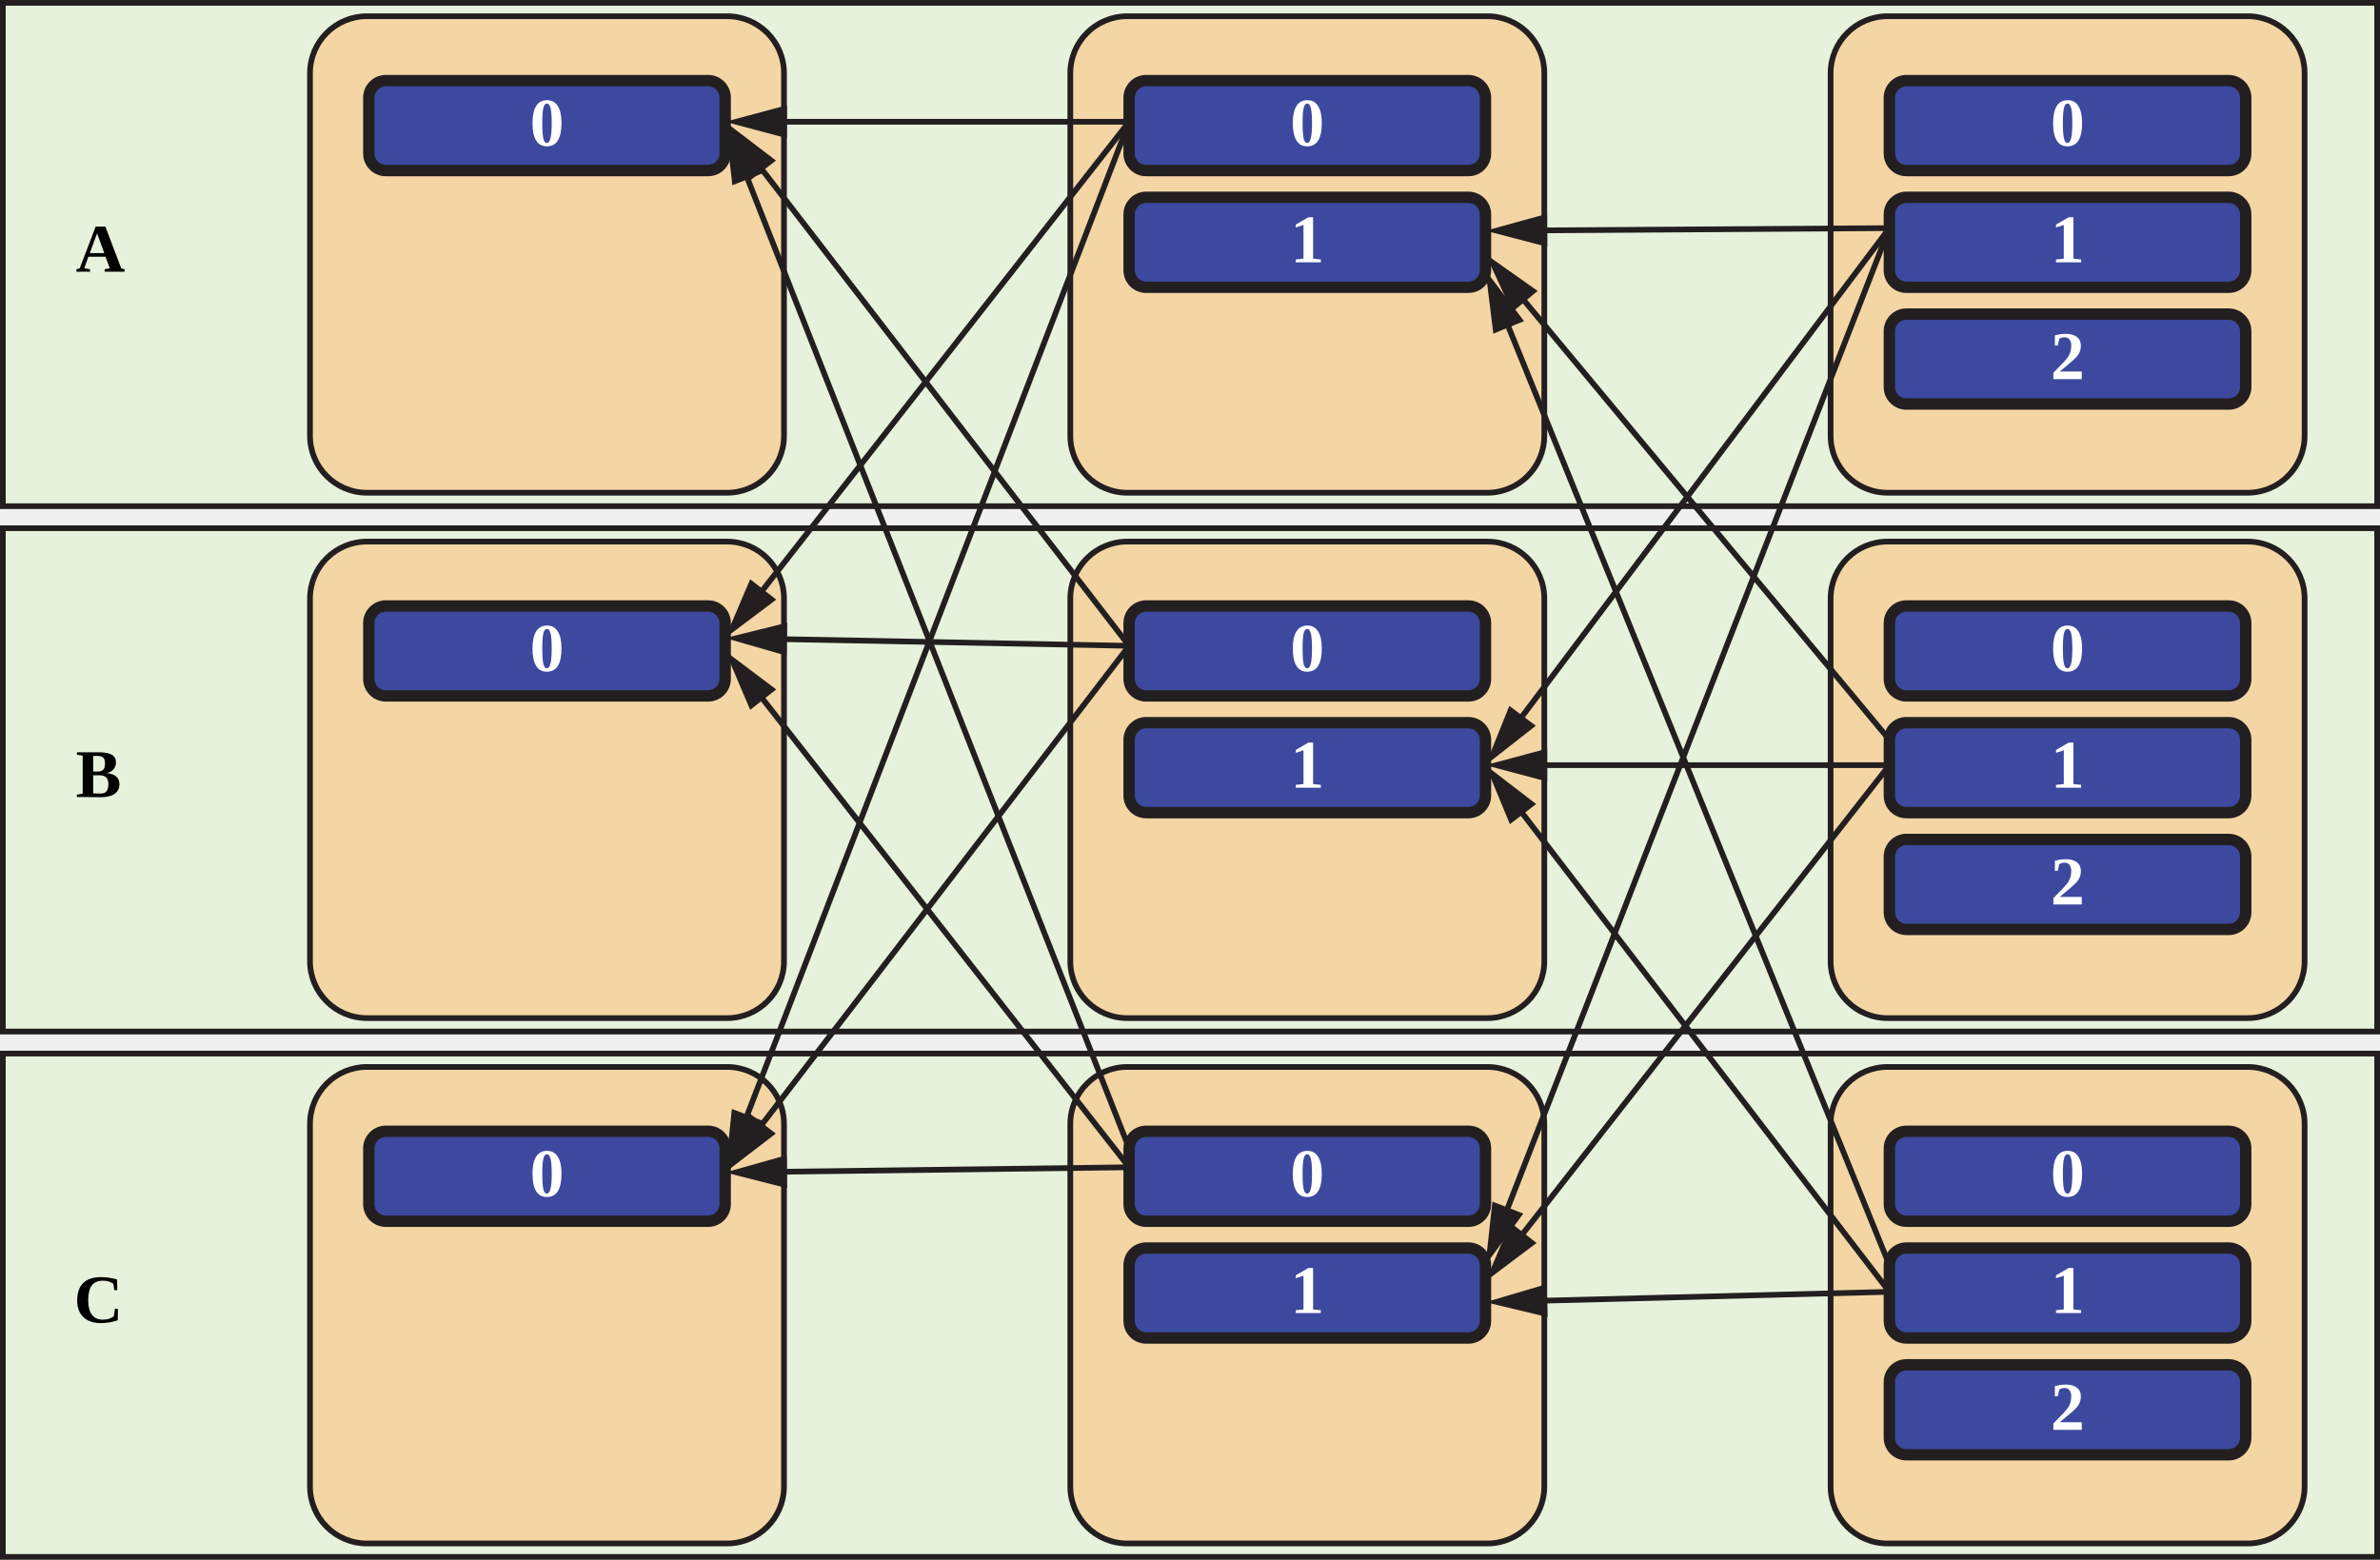
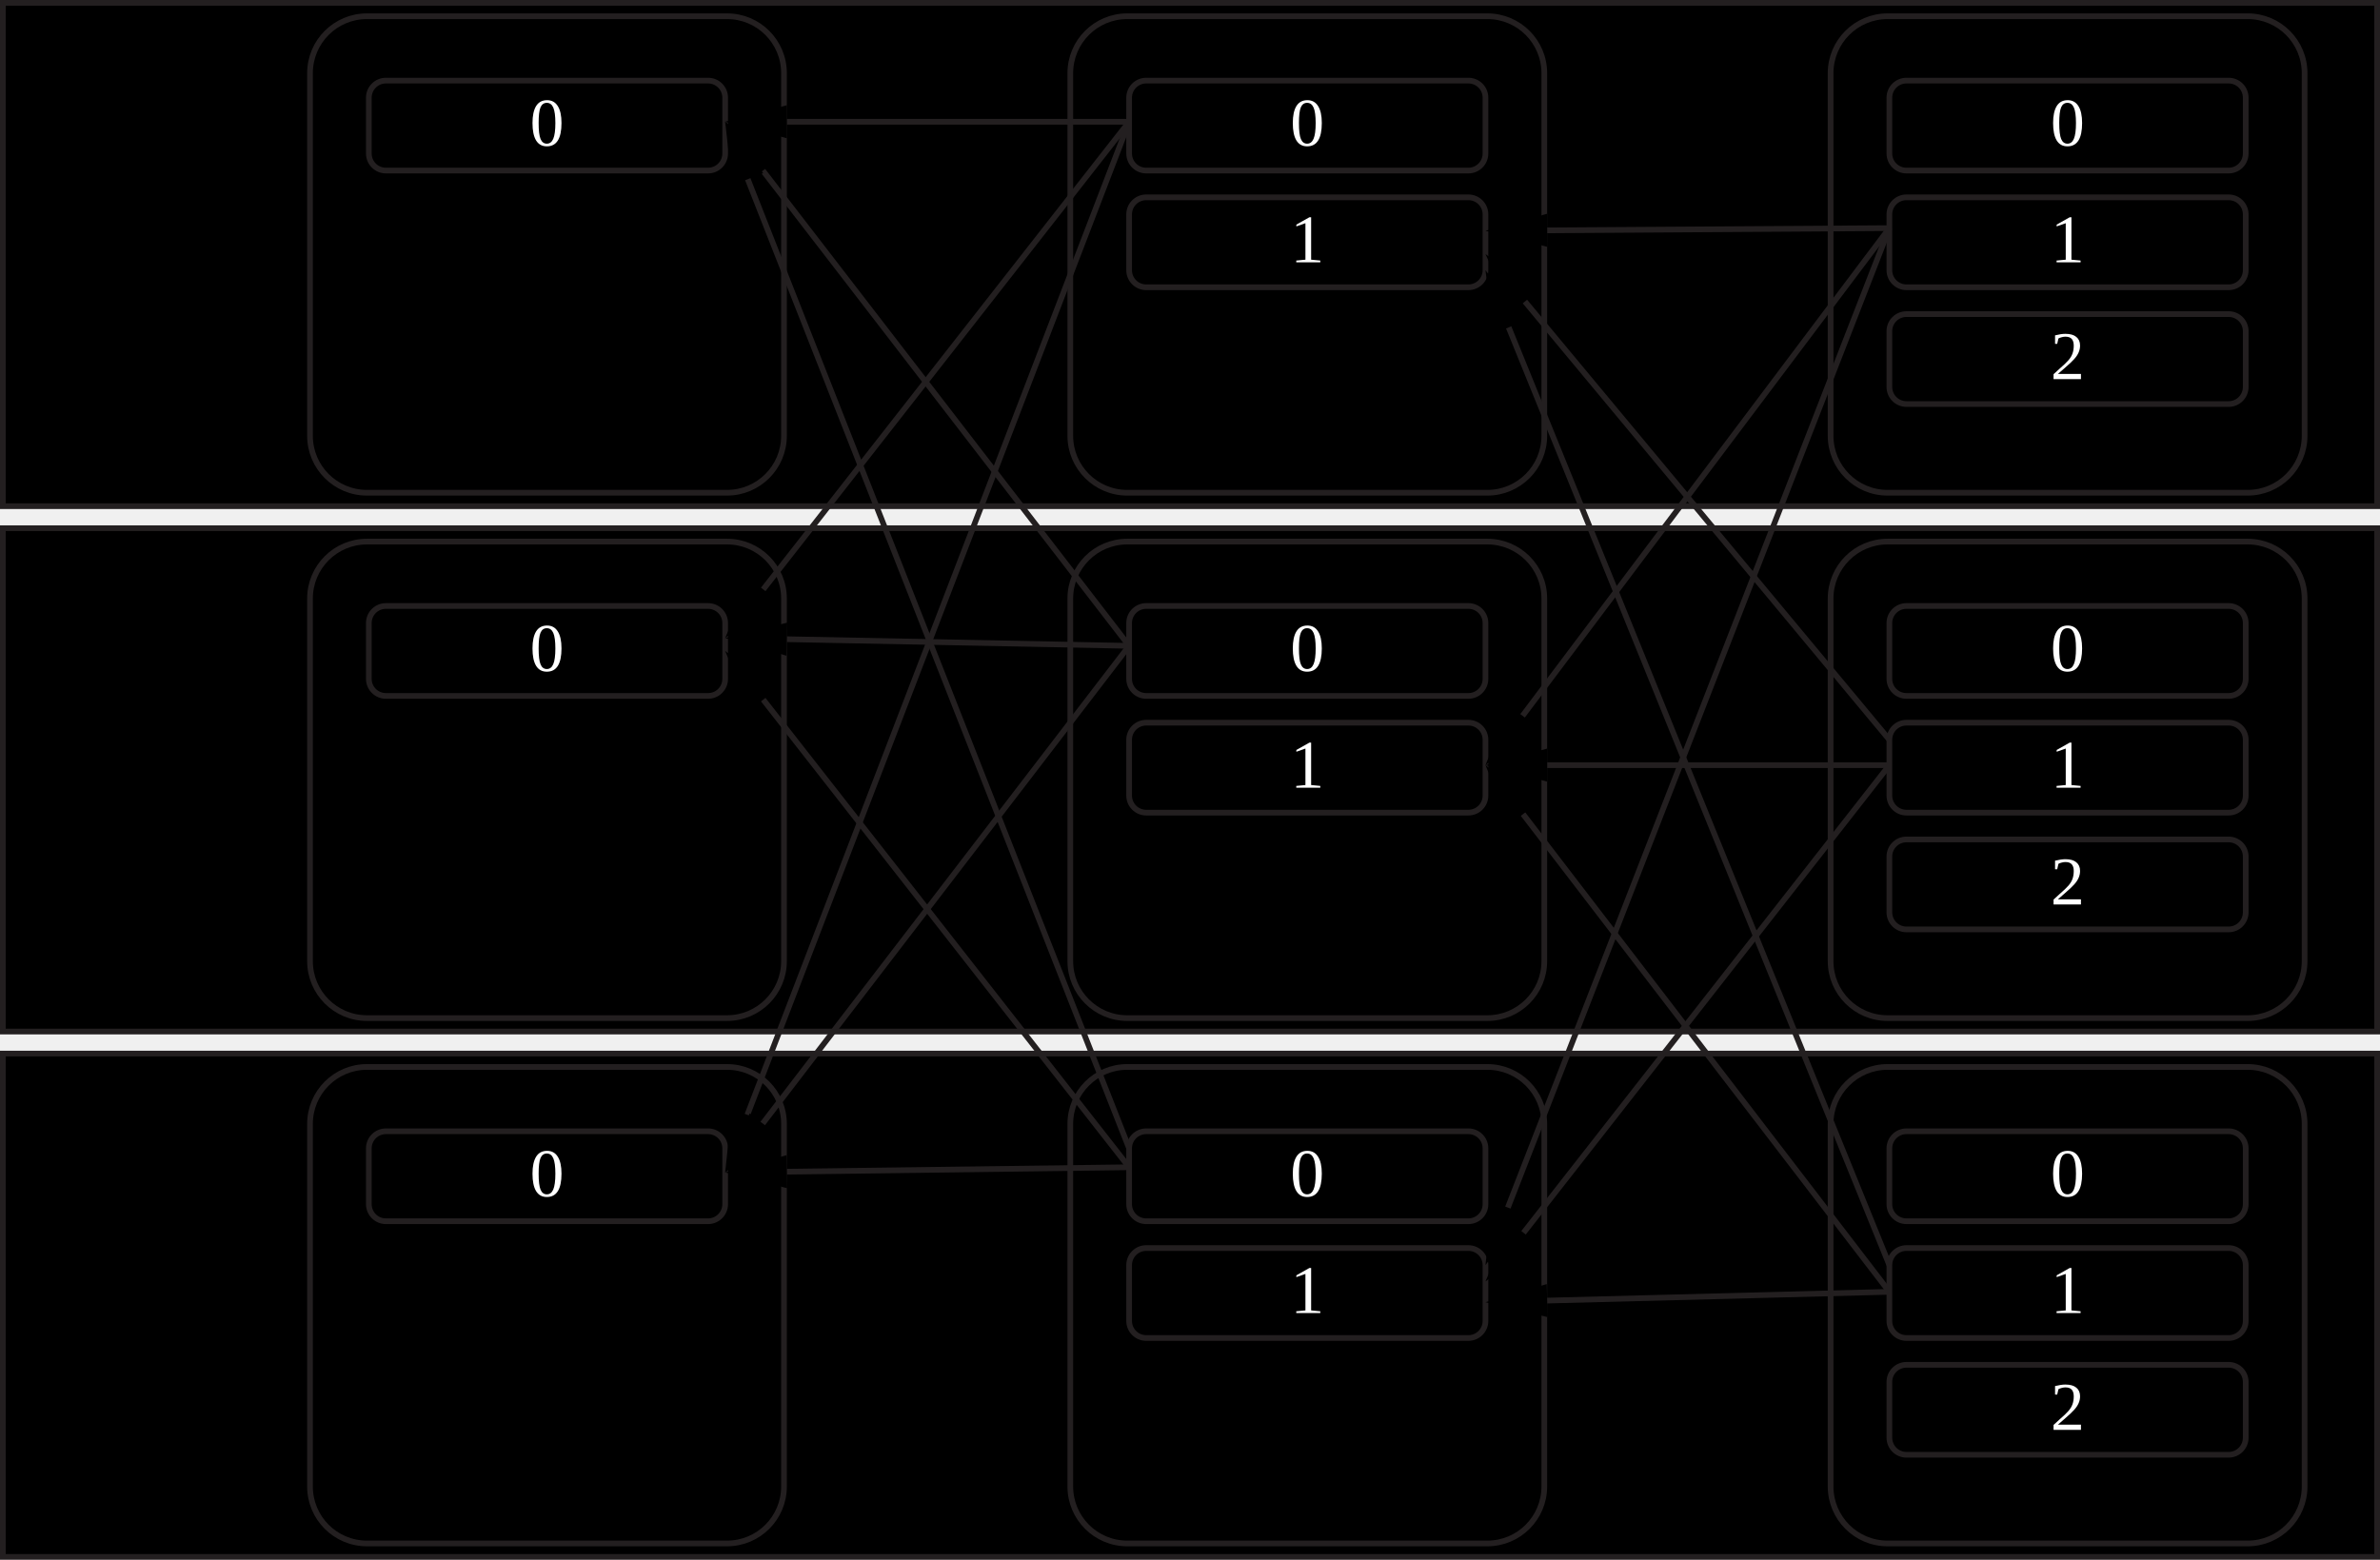
- <svg xmlns="http://www.w3.org/2000/svg" id="Layer_2" data-name="Layer 2" viewBox="0 0 417.96 273.96">
+ <svg xmlns="http://www.w3.org/2000/svg" viewBox="0 0 417.96 273.96">
  <defs>
    <style>
-       .cls-1 {
-         fill: none;
-       }
- 
-       .cls-1, .cls-2, .cls-3, .cls-4 {
-         stroke: #231f20;
-         stroke-miterlimit: 10;
-       }
- 
-       .cls-5 {
-         fill: #fff;
-       }
- 
-       .cls-5, .cls-6, .cls-7 {
-         font-family: TimesNewRomanPS-BoldMT, 'Times New Roman';
-         font-size: 12px;
-         font-weight: 700;
-       }
- 
-       .cls-2 {
-         fill: #f4d5a4;
-       }
- 
-       .cls-3 {
-         fill: #e6f2db;
-       }
- 
-       .cls-6 {
-         letter-spacing: -.06em;
-       }
- 
-       .cls-8 {
-         fill: #231f20;
-         stroke-width: 0px;
-       }
- 
-       .cls-4 {
-         fill: #3c499f;
-         stroke-width: 2px;
-       }
+       .cls-1{fill:none}.cls-1,.cls-2,.cls-3,.cls-4{stroke:#231f20;stroke-miterlimit:10}.cls-5{fill:#fff}.cls-5,.cls-7{font-family:TimesNewRomanPS-BoldMT,"Times
+       New
+       Roman";font-size:12px;font-weight:700}.cls-2{fill:#f4d5a4}.cls-3{fill:#e6f2db}.cls-8{fill:#231f20;stroke-width:0}.cls-4{fill:#3c499f;stroke-width:2px}
    </style>
  </defs>
  <g id="Layer_1-2" data-name="Layer 1">
-     <g>
-       <rect class="cls-3" x=".5" y="185.06" width="416.96" height="88.41" />
-       <text class="cls-7" transform="translate(12.96 232.28)">
-         <tspan x="0" y="0">C</tspan>
-       </text>
-     </g>
-     <g>
-       <rect class="cls-3" x=".5" y="92.78" width="416.96" height="88.41" />
-       <text class="cls-7" transform="translate(13.3 140)">
-         <tspan x="0" y="0">B</tspan>
-       </text>
-     </g>
-     <g>
-       <rect class="cls-3" x=".5" y=".5" width="416.96" height="88.41" />
-       <text class="cls-6" transform="translate(13.3 47.72)">
-         <tspan x="0" y="0">A</tspan>
-       </text>
-     </g>
-     <g>
-       <rect class="cls-2" x="54.44" y="2.85" width="83.24" height="83.7" rx="10" ry="10" />
-       <g>
-         <rect class="cls-4" x="64.77" y="14.16" width="62.58" height="15.8" rx="3" ry="3" />
-         <text class="cls-5" transform="translate(93.06 25.58)">
-           <tspan x="0" y="0">0</tspan>
-         </text>
-       </g>
-     </g>
-     <g>
-       <rect class="cls-2" x="54.44" y="95.13" width="83.24" height="83.7" rx="10" ry="10" />
-       <g>
-         <rect class="cls-4" x="64.77" y="106.44" width="62.58" height="15.8" rx="3" ry="3" />
-         <text class="cls-5" transform="translate(93.06 117.86)">
-           <tspan x="0" y="0">0</tspan>
-         </text>
-       </g>
-     </g>
-     <g>
-       <rect class="cls-2" x="54.44" y="187.41" width="83.24" height="83.7" rx="10" ry="10" />
-       <g>
-         <rect class="cls-4" x="64.77" y="198.71" width="62.58" height="15.8" rx="3" ry="3" />
-         <text class="cls-5" transform="translate(93.06 210.13)">
-           <tspan x="0" y="0">0</tspan>
-         </text>
-       </g>
-     </g>
-     <g>
-       <rect class="cls-2" x="187.96" y="2.85" width="83.24" height="83.7" rx="10" ry="10" />
-       <g>
-         <rect class="cls-4" x="198.29" y="14.16" width="62.58" height="15.8" rx="3" ry="3" />
-         <text class="cls-5" transform="translate(226.58 25.58)">
-           <tspan x="0" y="0">0</tspan>
-         </text>
-       </g>
-       <g>
-         <rect class="cls-4" x="198.29" y="34.66" width="62.58" height="15.8" rx="3" ry="3" />
-         <text class="cls-5" transform="translate(226.58 46.08)">
-           <tspan x="0" y="0">1</tspan>
-         </text>
-       </g>
-     </g>
-     <g>
-       <rect class="cls-2" x="187.96" y="95.13" width="83.24" height="83.7" rx="10" ry="10" />
-       <g>
-         <rect class="cls-4" x="198.29" y="106.44" width="62.58" height="15.8" rx="3" ry="3" />
-         <text class="cls-5" transform="translate(226.58 117.86)">
-           <tspan x="0" y="0">0</tspan>
-         </text>
-       </g>
-       <g>
-         <rect class="cls-4" x="198.29" y="126.94" width="62.58" height="15.8" rx="3" ry="3" />
-         <text class="cls-5" transform="translate(226.58 138.36)">
-           <tspan x="0" y="0">1</tspan>
-         </text>
-       </g>
-     </g>
-     <g>
-       <rect class="cls-2" x="187.96" y="187.41" width="83.24" height="83.7" rx="10" ry="10" />
-       <g>
-         <rect class="cls-4" x="198.29" y="198.71" width="62.58" height="15.8" rx="3" ry="3" />
-         <text class="cls-5" transform="translate(226.58 210.13)">
-           <tspan x="0" y="0">0</tspan>
-         </text>
-       </g>
-       <g>
-         <rect class="cls-4" x="198.29" y="219.22" width="62.58" height="15.8" rx="3" ry="3" />
-         <text class="cls-5" transform="translate(226.58 230.64)">
-           <tspan x="0" y="0">1</tspan>
-         </text>
-       </g>
-     </g>
-     <g>
-       <line class="cls-1" x1="198.29" y1="21.39" x2="136.21" y2="21.39" />
-       <polygon class="cls-8" points="138.19 18.48 127.35 21.39 138.19 24.29 138.19 18.48" />
-     </g>
-     <g>
-       <line class="cls-1" x1="198.29" y1="21.39" x2="132.81" y2="105.09" />
-       <polygon class="cls-8" points="131.74 101.74 127.35 112.07 136.32 105.32 131.74 101.74" />
-     </g>
-     <g>
-       <line class="cls-1" x1="198.29" y1="21.39" x2="130.53" y2="197.67" />
-       <polygon class="cls-8" points="128.53 194.78 127.35 205.94 133.95 196.87 128.53 194.78" />
-     </g>
-     <g>
-       <line class="cls-1" x1="198.29" y1="113.44" x2="132.76" y2="28.4" />
-       <polygon class="cls-8" points="136.27 28.2 127.35 21.39 131.66 31.75 136.27 28.2" />
-     </g>
-     <g>
-       <line class="cls-1" x1="198.29" y1="113.44" x2="136.21" y2="112.24" />
-       <polygon class="cls-8" points="138.24 109.37 127.35 112.07 138.13 115.18 138.24 109.37" />
-     </g>
-     <g>
-       <line class="cls-1" x1="198.29" y1="113.44" x2="132.74" y2="198.91" />
-       <polygon class="cls-8" points="131.64 195.57 127.35 205.94 136.25 199.11 131.64 195.57" />
-     </g>
-     <g>
-       <line class="cls-1" x1="198.29" y1="201.71" x2="130.59" y2="29.63" />
-       <polygon class="cls-8" points="134.02 30.41 127.35 21.39 128.61 32.54 134.02 30.41" />
-     </g>
-     <g>
-       <line class="cls-1" x1="198.29" y1="205.03" x2="132.81" y2="121.33" />
-       <polygon class="cls-8" points="136.32 121.1 127.35 114.35 131.74 124.68 136.32 121.1" />
-     </g>
-     <g>
-       <line class="cls-1" x1="198.29" y1="205.03" x2="136.21" y2="205.83" />
-       <polygon class="cls-8" points="138.15 202.9 127.35 205.94 138.23 208.71 138.15 202.9" />
-     </g>
-     <g>
-       <rect class="cls-2" x="321.48" y="2.85" width="83.24" height="83.7" rx="10" ry="10" />
-       <g>
-         <rect class="cls-4" x="331.8" y="14.16" width="62.58" height="15.8" rx="3" ry="3" />
-         <text class="cls-5" transform="translate(360.1 25.58)">
-           <tspan x="0" y="0">0</tspan>
-         </text>
-       </g>
-       <g>
-         <rect class="cls-4" x="331.8" y="34.66" width="62.58" height="15.8" rx="3" ry="3" />
-         <text class="cls-5" transform="translate(360.1 46.08)">
-           <tspan x="0" y="0">1</tspan>
-         </text>
-       </g>
-       <g>
-         <rect class="cls-4" x="331.8" y="55.17" width="62.58" height="15.8" rx="3" ry="3" />
-         <text class="cls-5" transform="translate(360.1 66.59)">
-           <tspan x="0" y="0">2</tspan>
-         </text>
-       </g>
-     </g>
-     <g>
-       <rect class="cls-2" x="321.48" y="95.13" width="83.24" height="83.7" rx="10" ry="10" />
-       <g>
-         <rect class="cls-4" x="331.8" y="106.44" width="62.58" height="15.8" rx="3" ry="3" />
-         <text class="cls-5" transform="translate(360.1 117.86)">
-           <tspan x="0" y="0">0</tspan>
-         </text>
-       </g>
-       <g>
-         <rect class="cls-4" x="331.8" y="126.94" width="62.58" height="15.8" rx="3" ry="3" />
-         <text class="cls-5" transform="translate(360.1 138.36)">
-           <tspan x="0" y="0">1</tspan>
-         </text>
-       </g>
-       <g>
-         <rect class="cls-4" x="331.8" y="147.45" width="62.58" height="15.8" rx="3" ry="3" />
-         <text class="cls-5" transform="translate(360.1 158.87)">
-           <tspan x="0" y="0">2</tspan>
-         </text>
-       </g>
-     </g>
-     <g>
-       <rect class="cls-2" x="321.48" y="187.41" width="83.24" height="83.7" rx="10" ry="10" />
-       <g>
-         <rect class="cls-4" x="331.8" y="198.71" width="62.58" height="15.8" rx="3" ry="3" />
-         <text class="cls-5" transform="translate(360.1 210.13)">
-           <tspan x="0" y="0">0</tspan>
-         </text>
-       </g>
-       <g>
-         <rect class="cls-4" x="331.8" y="219.22" width="62.58" height="15.8" rx="3" ry="3" />
-         <text class="cls-5" transform="translate(360.1 230.64)">
-           <tspan x="0" y="0">1</tspan>
-         </text>
-       </g>
-       <g>
-         <rect class="cls-4" x="331.8" y="239.73" width="62.58" height="15.8" rx="3" ry="3" />
-         <text class="cls-5" transform="translate(360.1 251.15)">
-           <tspan x="0" y="0">2</tspan>
-         </text>
-       </g>
-     </g>
-     <g>
-       <line class="cls-1" x1="331.8" y1="40.07" x2="269.73" y2="40.47" />
-       <polygon class="cls-8" points="271.69 37.55 260.87 40.53 271.73 43.36 271.69 37.55" />
-     </g>
-     <g>
-       <line class="cls-1" x1="331.8" y1="40.07" x2="266.19" y2="127.32" />
-       <polygon class="cls-8" points="265.06 123.99 260.87 134.4 269.71 127.48 265.06 123.99" />
-     </g>
-     <g>
-       <line class="cls-1" x1="331.8" y1="40.07" x2="264.08" y2="213.96" />
-       <polygon class="cls-8" points="262.09 211.06 260.87 222.22 267.51 213.17 262.09 211.06" />
-     </g>
-     <g>
-       <line class="cls-1" x1="331.8" y1="129.94" x2="266.53" y2="51.44" />
-       <polygon class="cls-8" points="270.03 51.1 260.87 44.63 265.56 54.82 270.03 51.1" />
-     </g>
-     <g>
-       <line class="cls-1" x1="331.8" y1="134.4" x2="269.73" y2="134.4" />
-       <polygon class="cls-8" points="271.71 131.49 260.87 134.4 271.71 137.3 271.71 131.49" />
-     </g>
-     <g>
-       <line class="cls-1" x1="331.8" y1="134.4" x2="266.33" y2="218.1" />
-       <polygon class="cls-8" points="265.26 214.75 260.87 225.08 269.84 218.33 265.26 214.75" />
-     </g>
-     <g>
-       <line class="cls-1" x1="331.8" y1="222.22" x2="264.2" y2="55.67" />
-       <polygon class="cls-8" points="267.64 56.41 260.87 47.46 262.25 58.6 267.64 56.41" />
-     </g>
-     <g>
-       <line class="cls-1" x1="331.8" y1="226.91" x2="266.26" y2="141.43" />
-       <polygon class="cls-8" points="269.77 141.23 260.87 134.4 265.16 144.77 269.77 141.23" />
-     </g>
-     <g>
-       <line class="cls-1" x1="331.8" y1="226.91" x2="269.72" y2="228.5" />
-       <polygon class="cls-8" points="271.63 225.55 260.87 228.73 271.78 231.35 271.63 225.55" />
-     </g>
+     <path class="cls-3" d="M.5 185.06h416.96v88.41H.5z" />
+     <text class="cls-7" transform="translate(12.96 232.28)">
+       <tspan x="0" y="0">C</tspan>
+     </text>
+     <path class="cls-3" d="M.5 92.78h416.96v88.41H.5z" />
+     <text class="cls-7" transform="translate(13.3 140)">
+       <tspan x="0" y="0">B</tspan>
+     </text>
+     <path class="cls-3" d="M.5.5h416.96v88.41H.5z" />
+     <text transform="translate(13.3 47.72)" style="font-family:TimesNewRomanPS-BoldMT,&quot;Times New Roman&quot;;font-size:12px;font-weight:700;letter-spacing:-.06em">
+       <tspan x="0" y="0">A</tspan>
+     </text>
+     <rect class="cls-2" x="54.44" y="2.85" width="83.24" height="83.7" rx="10" ry="10" />
+     <rect class="cls-4" x="64.77" y="14.16" width="62.58" height="15.8" rx="3" ry="3" />
+     <text class="cls-5" transform="translate(93.06 25.58)">
+       <tspan x="0" y="0">0</tspan>
+     </text>
+     <rect class="cls-2" x="54.44" y="95.13" width="83.24" height="83.7" rx="10" ry="10" />
+     <rect class="cls-4" x="64.77" y="106.44" width="62.58" height="15.8" rx="3" ry="3" />
+     <text class="cls-5" transform="translate(93.06 117.86)">
+       <tspan x="0" y="0">0</tspan>
+     </text>
+     <rect class="cls-2" x="54.44" y="187.41" width="83.24" height="83.7" rx="10" ry="10" />
+     <rect class="cls-4" x="64.77" y="198.71" width="62.58" height="15.8" rx="3" ry="3" />
+     <text class="cls-5" transform="translate(93.06 210.13)">
+       <tspan x="0" y="0">0</tspan>
+     </text>
+     <rect class="cls-2" x="187.96" y="2.85" width="83.24" height="83.7" rx="10" ry="10" />
+     <rect class="cls-4" x="198.29" y="14.16" width="62.58" height="15.8" rx="3" ry="3" />
+     <text class="cls-5" transform="translate(226.58 25.58)">
+       <tspan x="0" y="0">0</tspan>
+     </text>
+     <rect class="cls-4" x="198.29" y="34.66" width="62.58" height="15.8" rx="3" ry="3" />
+     <text class="cls-5" transform="translate(226.58 46.08)">
+       <tspan x="0" y="0">1</tspan>
+     </text>
+     <rect class="cls-2" x="187.96" y="95.13" width="83.24" height="83.7" rx="10" ry="10" />
+     <rect class="cls-4" x="198.29" y="106.44" width="62.58" height="15.8" rx="3" ry="3" />
+     <text class="cls-5" transform="translate(226.58 117.86)">
+       <tspan x="0" y="0">0</tspan>
+     </text>
+     <rect class="cls-4" x="198.29" y="126.94" width="62.58" height="15.8" rx="3" ry="3" />
+     <text class="cls-5" transform="translate(226.58 138.36)">
+       <tspan x="0" y="0">1</tspan>
+     </text>
+     <rect class="cls-2" x="187.96" y="187.41" width="83.24" height="83.7" rx="10" ry="10" />
+     <rect class="cls-4" x="198.29" y="198.71" width="62.58" height="15.8" rx="3" ry="3" />
+     <text class="cls-5" transform="translate(226.58 210.13)">
+       <tspan x="0" y="0">0</tspan>
+     </text>
+     <rect class="cls-4" x="198.29" y="219.22" width="62.58" height="15.8" rx="3" ry="3" />
+     <text class="cls-5" transform="translate(226.58 230.64)">
+       <tspan x="0" y="0">1</tspan>
+     </text>
+     <path class="cls-1" d="M198.29 21.39h-62.08" />
+     <path class="cls-8" d="m138.19 18.48-10.84 2.91 10.84 2.9z" />
+     <path class="cls-1" d="m198.29 21.39-65.48 83.7" />
+     <path class="cls-8" d="m131.74 101.74-4.39 10.33 8.97-6.75z" />
+     <path class="cls-1" d="m198.29 21.39-67.76 176.28" />
+     <path class="cls-8" d="m128.53 194.78-1.18 11.16 6.6-9.07z" />
+     <path class="cls-1" d="M198.29 113.44 132.76 28.4" />
+     <path class="cls-8" d="m136.27 28.2-8.92-6.81 4.31 10.36z" />
+     <path class="cls-1" d="m198.29 113.44-62.08-1.2" />
+     <path class="cls-8" d="m138.24 109.37-10.89 2.7 10.78 3.11z" />
+     <path class="cls-1" d="m198.29 113.44-65.55 85.47" />
+     <path class="cls-8" d="m131.64 195.57-4.29 10.37 8.9-6.83z" />
+     <path class="cls-1" d="m198.29 201.71-67.7-172.08" />
+     <path class="cls-8" d="m134.02 30.41-6.67-9.02 1.26 11.15z" />
+     <path class="cls-1" d="m198.29 205.03-65.48-83.7" />
+     <path class="cls-8" d="m136.32 121.1-8.97-6.75 4.39 10.33z" />
+     <path class="cls-1" d="m198.29 205.03-62.08.8" />
+     <path class="cls-8" d="m138.15 202.9-10.8 3.04 10.88 2.77z" />
+     <rect class="cls-2" x="321.48" y="2.85" width="83.24" height="83.7" rx="10" ry="10" />
+     <rect class="cls-4" x="331.8" y="14.16" width="62.58" height="15.8" rx="3" ry="3" />
+     <text class="cls-5" transform="translate(360.1 25.58)">
+       <tspan x="0" y="0">0</tspan>
+     </text>
+     <rect class="cls-4" x="331.8" y="34.66" width="62.58" height="15.8" rx="3" ry="3" />
+     <text class="cls-5" transform="translate(360.1 46.08)">
+       <tspan x="0" y="0">1</tspan>
+     </text>
+     <rect class="cls-4" x="331.8" y="55.17" width="62.58" height="15.8" rx="3" ry="3" />
+     <text class="cls-5" transform="translate(360.1 66.59)">
+       <tspan x="0" y="0">2</tspan>
+     </text>
+     <rect class="cls-2" x="321.48" y="95.13" width="83.24" height="83.7" rx="10" ry="10" />
+     <rect class="cls-4" x="331.8" y="106.44" width="62.58" height="15.8" rx="3" ry="3" />
+     <text class="cls-5" transform="translate(360.1 117.86)">
+       <tspan x="0" y="0">0</tspan>
+     </text>
+     <rect class="cls-4" x="331.8" y="126.94" width="62.58" height="15.8" rx="3" ry="3" />
+     <text class="cls-5" transform="translate(360.1 138.36)">
+       <tspan x="0" y="0">1</tspan>
+     </text>
+     <rect class="cls-4" x="331.8" y="147.45" width="62.58" height="15.8" rx="3" ry="3" />
+     <text class="cls-5" transform="translate(360.1 158.87)">
+       <tspan x="0" y="0">2</tspan>
+     </text>
+     <rect class="cls-2" x="321.48" y="187.41" width="83.24" height="83.7" rx="10" ry="10" />
+     <rect class="cls-4" x="331.8" y="198.71" width="62.58" height="15.8" rx="3" ry="3" />
+     <text class="cls-5" transform="translate(360.1 210.13)">
+       <tspan x="0" y="0">0</tspan>
+     </text>
+     <rect class="cls-4" x="331.8" y="219.22" width="62.58" height="15.8" rx="3" ry="3" />
+     <text class="cls-5" transform="translate(360.1 230.64)">
+       <tspan x="0" y="0">1</tspan>
+     </text>
+     <rect class="cls-4" x="331.8" y="239.73" width="62.58" height="15.8" rx="3" ry="3" />
+     <text class="cls-5" transform="translate(360.1 251.15)">
+       <tspan x="0" y="0">2</tspan>
+     </text>
+     <path class="cls-1" d="m331.8 40.07-62.07.4" />
+     <path class="cls-8" d="m271.69 37.55-10.82 2.98 10.86 2.83z" />
+     <path class="cls-1" d="m331.8 40.07-65.61 87.25" />
+     <path class="cls-8" d="m265.06 123.99-4.19 10.41 8.84-6.92z" />
+     <path class="cls-1" d="m331.8 40.07-67.72 173.89" />
+     <path class="cls-8" d="m262.09 211.06-1.22 11.16 6.64-9.05z" />
+     <path class="cls-1" d="m331.8 129.94-65.27-78.5" />
+     <path class="cls-8" d="m270.03 51.1-9.16-6.47 4.69 10.19z" />
+     <path class="cls-1" d="M331.8 134.4h-62.07" />
+     <path class="cls-8" d="m271.71 131.49-10.84 2.91 10.84 2.9z" />
+     <path class="cls-1" d="m331.8 134.4-65.47 83.7" />
+     <path class="cls-8" d="m265.26 214.75-4.39 10.33 8.97-6.75z" />
+     <path class="cls-1" d="M331.8 222.22 264.2 55.67" />
+     <path class="cls-8" d="m267.64 56.41-6.77-8.95 1.38 11.14z" />
+     <path class="cls-1" d="m331.8 226.91-65.54-85.48" />
+     <path class="cls-8" d="m269.77 141.23-8.9-6.83 4.29 10.37z" />
+     <path class="cls-1" d="m331.8 226.91-62.08 1.59" />
+     <path class="cls-8" d="m271.63 225.55-10.76 3.18 10.91 2.62z" />
  </g>
</svg>
